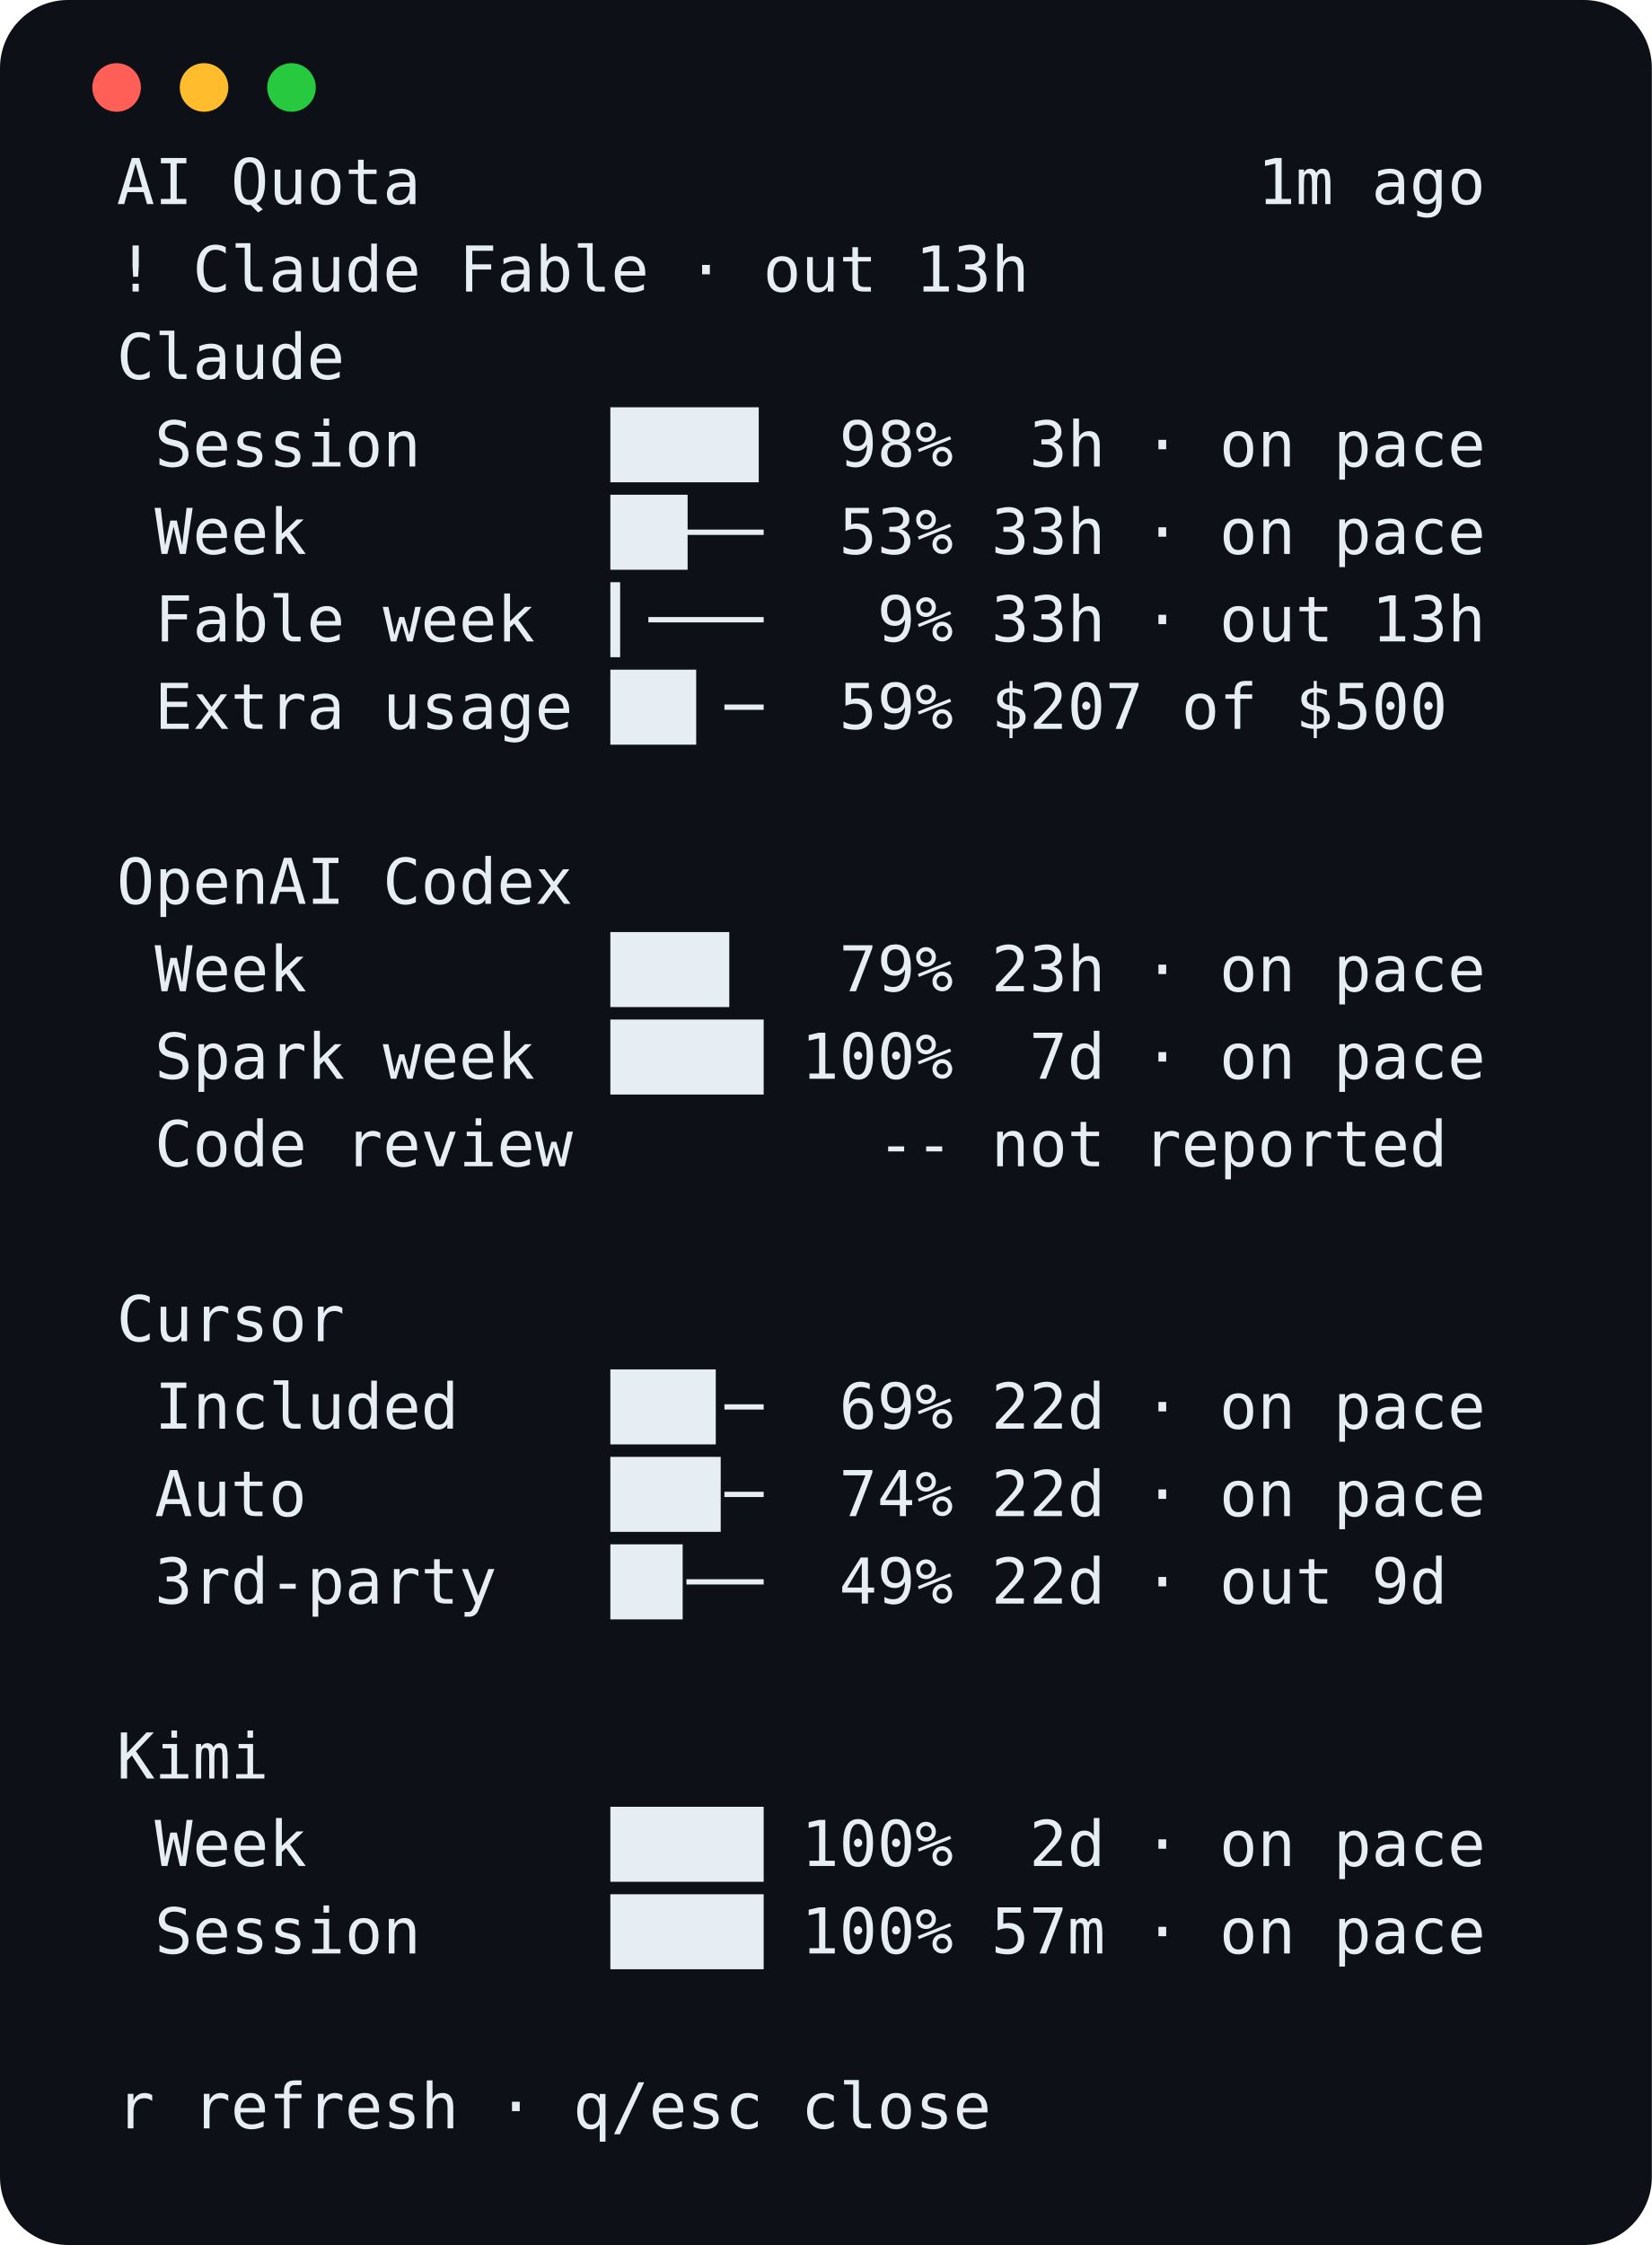
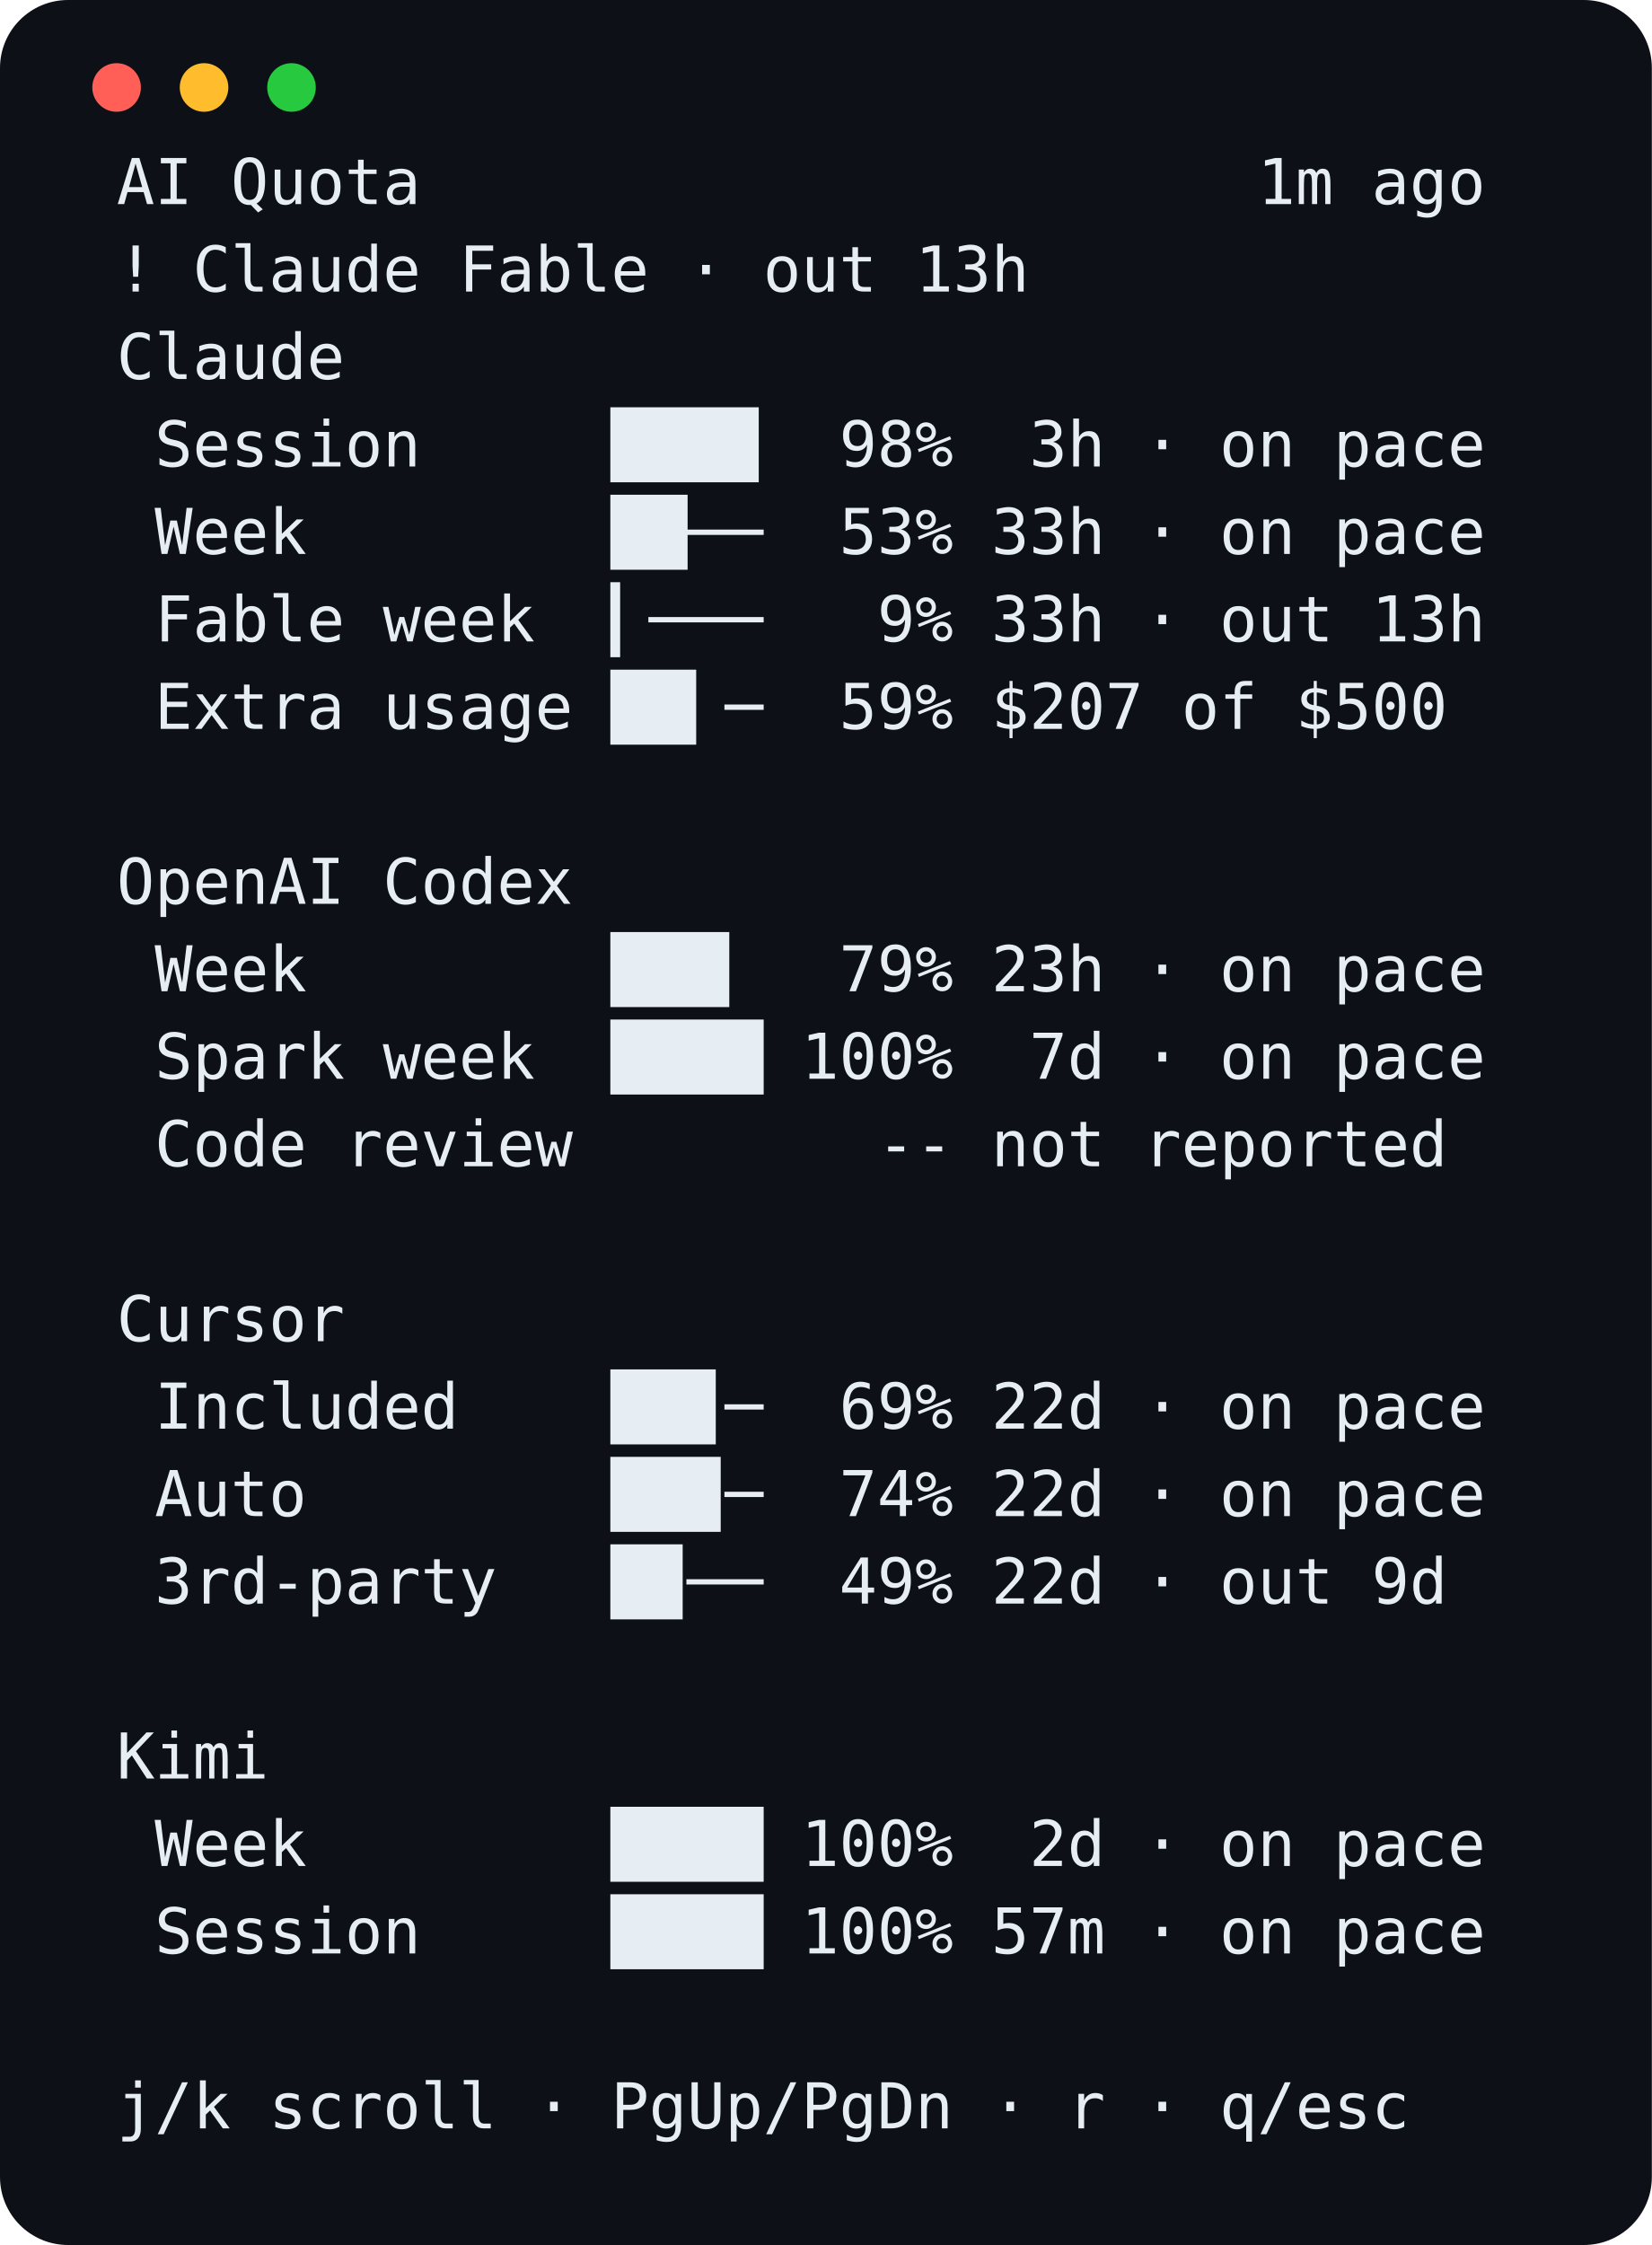
<svg xmlns="http://www.w3.org/2000/svg" width="340" height="462" viewBox="0 0 340 462">
  <rect width="340" height="100%" rx="14" fill="#0d1117" />
  <circle cx="24" cy="18" r="5" fill="#ff5f56" />
  <circle cx="42" cy="18" r="5" fill="#ffbd2e" />
  <circle cx="60" cy="18" r="5" fill="#27c93f" />
  <g fill="#e6edf3" font-family="ui-monospace, SFMono-Regular, Menlo, Consolas, monospace" font-size="13">
    <text x="24" y="42" xml:space="preserve">AI Quota                      1m ago</text>
    <text x="24" y="60" xml:space="preserve">! Claude Fable · out 13h            </text>
    <text x="24" y="78" xml:space="preserve">Claude                              </text>
    <text x="24" y="96" xml:space="preserve"> Session     ███▉  98%  3h · on pace</text>
    <text x="24" y="114" xml:space="preserve"> Week        ██──  53% 33h · on pace</text>
    <text x="24" y="132" xml:space="preserve"> Fable week  ▎───   9% 33h · out 13h</text>
    <text x="24" y="150" xml:space="preserve"> Extra usage ██▎─  59% $207 of $500 </text>
    <text x="24" y="168" xml:space="preserve">                                    </text>
    <text x="24" y="186" xml:space="preserve">OpenAI Codex                        </text>
    <text x="24" y="204" xml:space="preserve"> Week        ███▏  79% 23h · on pace</text>
    <text x="24" y="222" xml:space="preserve"> Spark week  ████ 100%  7d · on pace</text>
    <text x="24" y="240" xml:space="preserve"> Code review        -- not reported </text>
    <text x="24" y="258" xml:space="preserve">                                    </text>
    <text x="24" y="276" xml:space="preserve">Cursor                              </text>
    <text x="24" y="294" xml:space="preserve"> Included    ██▊─  69% 22d · on pace</text>
    <text x="24" y="312" xml:space="preserve"> Auto        ██▉─  74% 22d · on pace</text>
    <text x="24" y="330" xml:space="preserve"> 3rd-party   █▉──  49% 22d · out 9d </text>
    <text x="24" y="348" xml:space="preserve">                                    </text>
    <text x="24" y="366" xml:space="preserve">Kimi                                </text>
    <text x="24" y="384" xml:space="preserve"> Week        ████ 100%  2d · on pace</text>
    <text x="24" y="402" xml:space="preserve"> Session     ████ 100% 57m · on pace</text>
    <text x="24" y="420" xml:space="preserve">                                    </text>
-     <text x="24" y="438" xml:space="preserve">r refresh · q/esc close</text>
+     <text x="24" y="438" xml:space="preserve">j/k scroll · PgUp/PgDn · r · q/esc</text>
  </g>
</svg>
